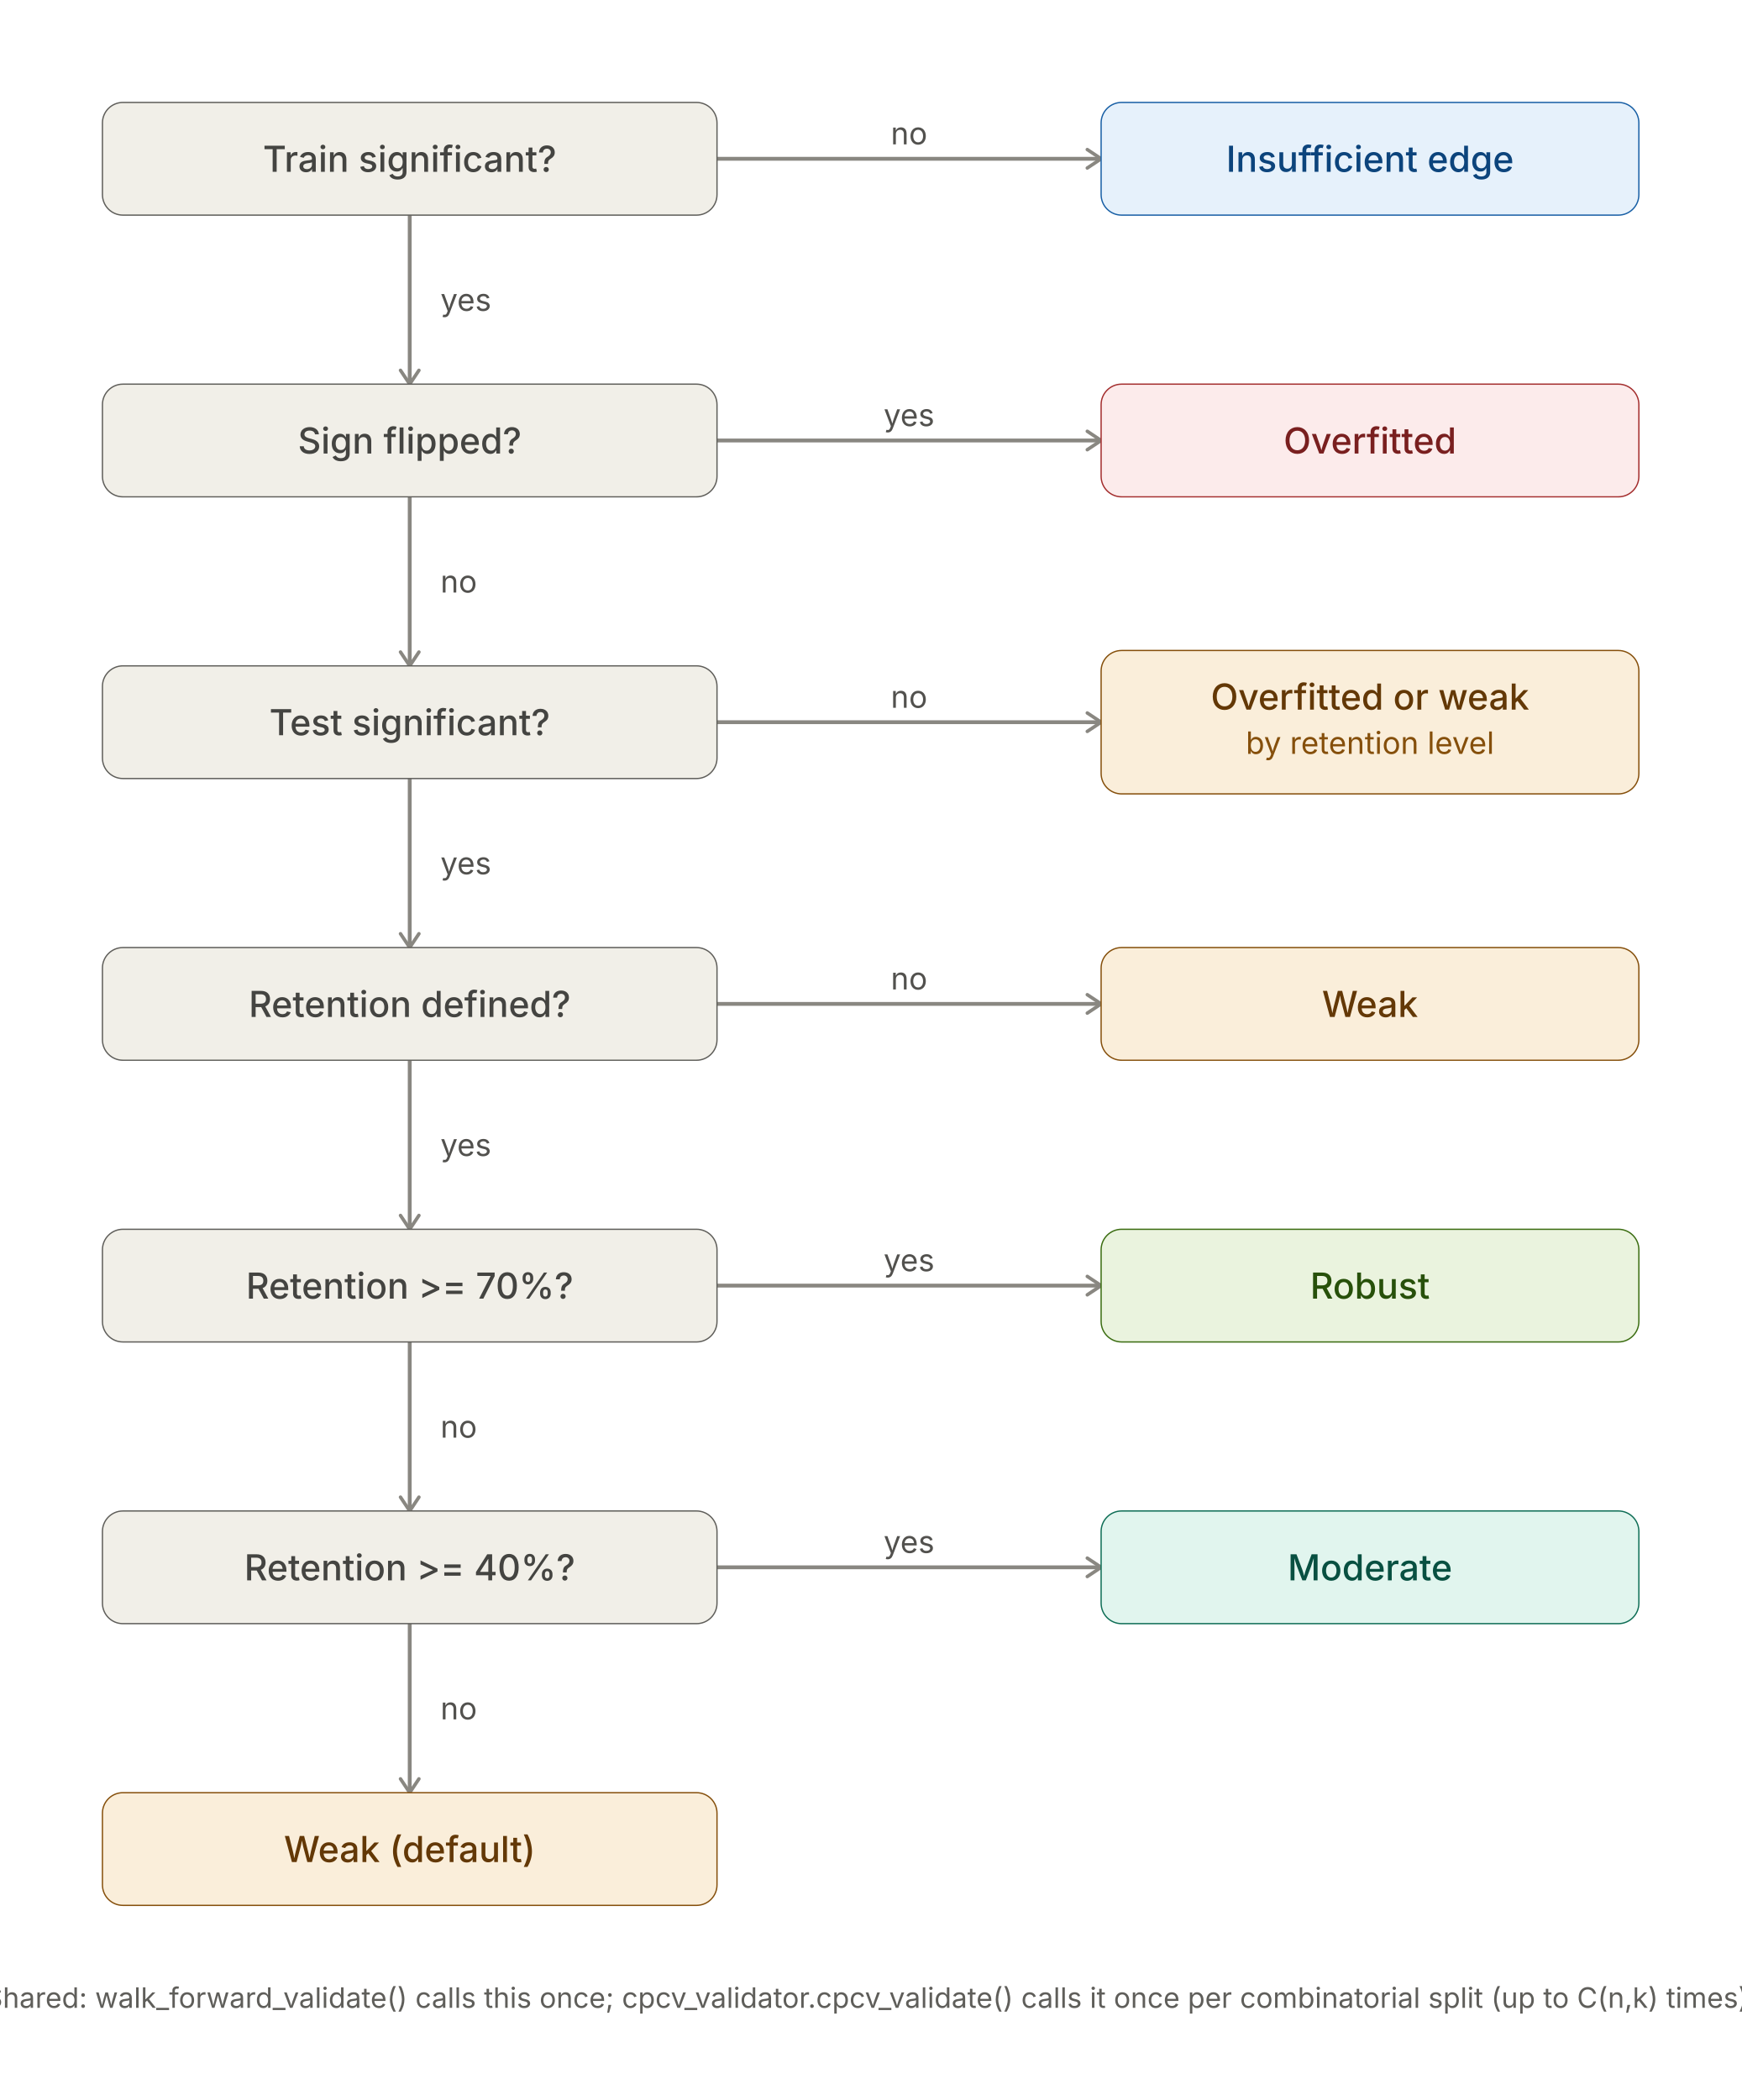
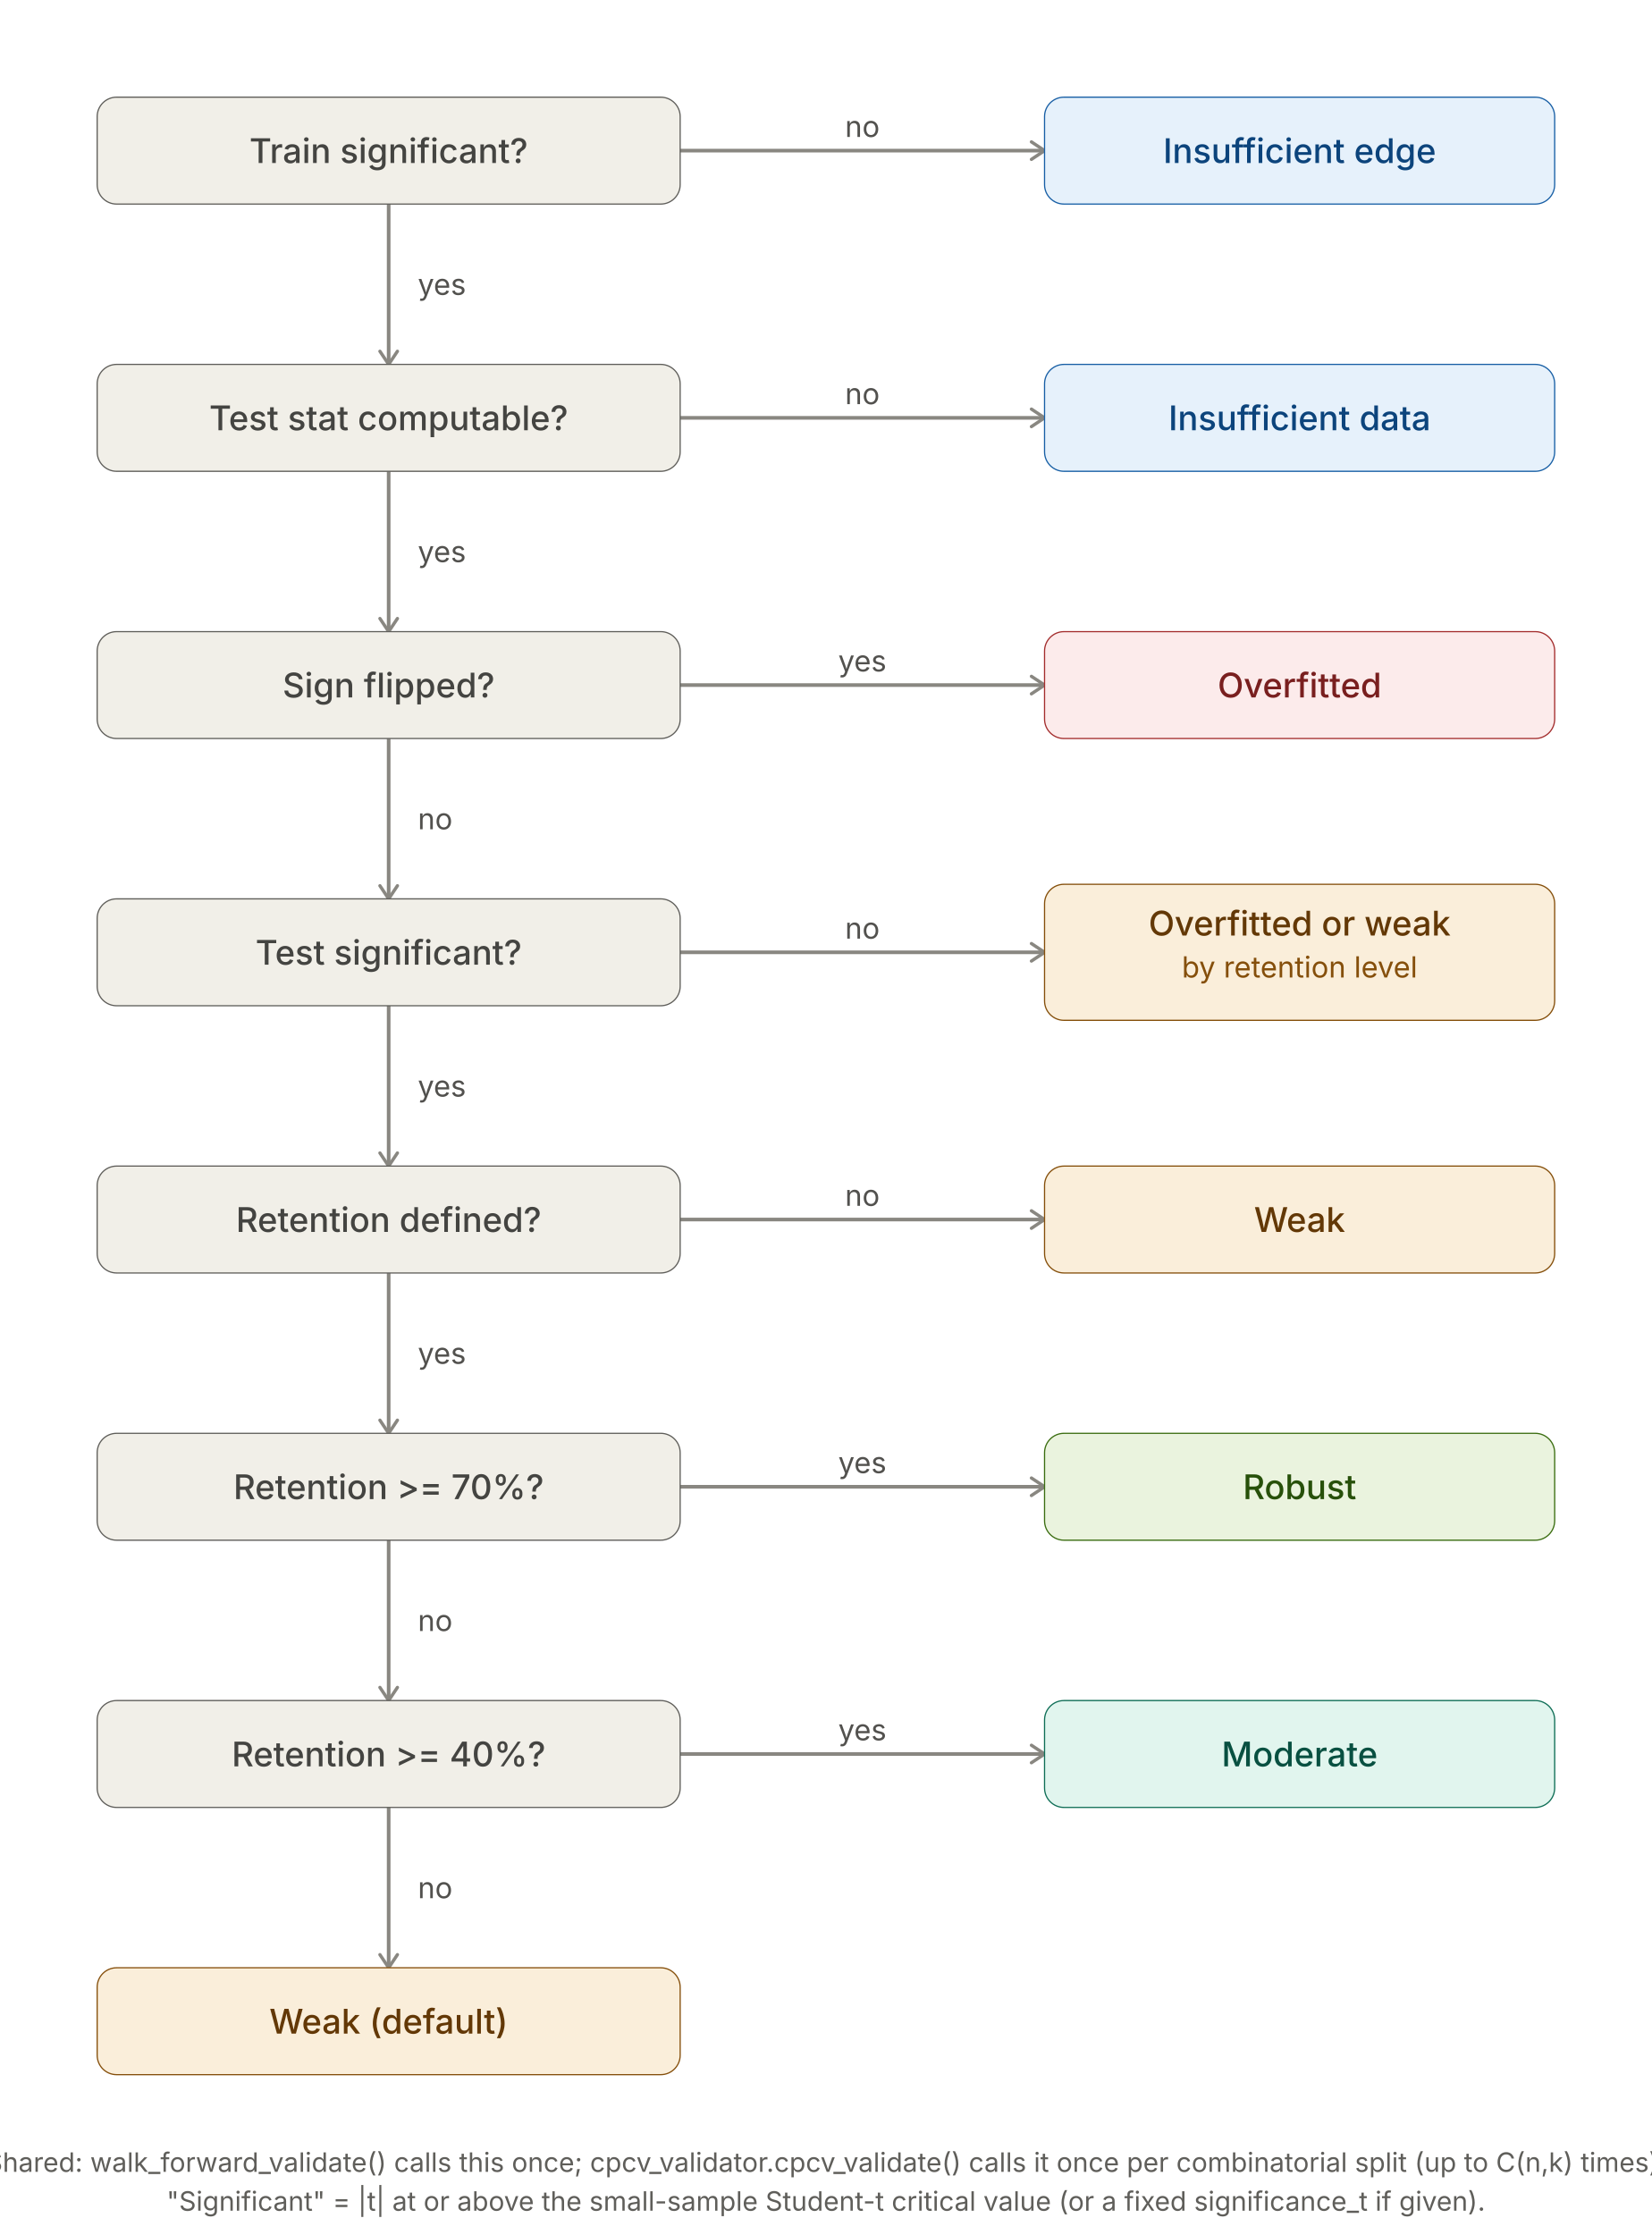
- <svg xmlns="http://www.w3.org/2000/svg" width="100%" viewBox="0 0 680 820" role="img">
+ <svg xmlns="http://www.w3.org/2000/svg" width="100%" viewBox="0 0 680 920" role="img">
  <defs>
    <marker id="arrow" viewBox="0 0 10 10" refX="8" refY="5" markerWidth="6" markerHeight="6" orient="auto-start-reverse">
      <path d="M2 1L8 5L2 9" fill="none" stroke="context-stroke" stroke-width="1.5" stroke-linecap="round" stroke-linejoin="round" />
    </marker>
  </defs>
  <line x1="160" y1="84" x2="160" y2="150" marker-end="url(#arrow)" style="stroke:rgb(137,135,129);stroke-width:1.5px" />
  <line x1="160" y1="194" x2="160" y2="260" marker-end="url(#arrow)" style="stroke:rgb(137,135,129);stroke-width:1.5px" />
  <line x1="160" y1="304" x2="160" y2="370" marker-end="url(#arrow)" style="stroke:rgb(137,135,129);stroke-width:1.5px" />
  <line x1="160" y1="414" x2="160" y2="480" marker-end="url(#arrow)" style="stroke:rgb(137,135,129);stroke-width:1.5px" />
  <line x1="160" y1="524" x2="160" y2="590" marker-end="url(#arrow)" style="stroke:rgb(137,135,129);stroke-width:1.5px" />
  <line x1="160" y1="634" x2="160" y2="700" marker-end="url(#arrow)" style="stroke:rgb(137,135,129);stroke-width:1.5px" />
+   <line x1="160" y1="744" x2="160" y2="810" marker-end="url(#arrow)" style="stroke:rgb(137,135,129);stroke-width:1.5px" />
  <line x1="280" y1="62" x2="430" y2="62" marker-end="url(#arrow)" style="stroke:rgb(137,135,129);stroke-width:1.5px" />
  <line x1="280" y1="172" x2="430" y2="172" marker-end="url(#arrow)" style="stroke:rgb(137,135,129);stroke-width:1.5px" />
  <line x1="280" y1="282" x2="430" y2="282" marker-end="url(#arrow)" style="stroke:rgb(137,135,129);stroke-width:1.5px" />
  <line x1="280" y1="392" x2="430" y2="392" marker-end="url(#arrow)" style="stroke:rgb(137,135,129);stroke-width:1.5px" />
  <line x1="280" y1="502" x2="430" y2="502" marker-end="url(#arrow)" style="stroke:rgb(137,135,129);stroke-width:1.5px" />
  <line x1="280" y1="612" x2="430" y2="612" marker-end="url(#arrow)" style="stroke:rgb(137,135,129);stroke-width:1.5px" />
+   <line x1="280" y1="722" x2="430" y2="722" marker-end="url(#arrow)" style="stroke:rgb(137,135,129);stroke-width:1.5px" />
  <g font-family="anthropic-sans, -apple-system, BlinkMacSystemFont, 'Segoe UI', sans-serif">
    <text x="172" y="117" text-anchor="start" dominant-baseline="central" style="fill:rgb(82,81,78);font-size:12px">yes</text>
-     <text x="172" y="227" text-anchor="start" dominant-baseline="central" style="fill:rgb(82,81,78);font-size:12px">no</text>
-     <text x="172" y="337" text-anchor="start" dominant-baseline="central" style="fill:rgb(82,81,78);font-size:12px">yes</text>
+     <text x="172" y="227" text-anchor="start" dominant-baseline="central" style="fill:rgb(82,81,78);font-size:12px">yes</text>
+     <text x="172" y="337" text-anchor="start" dominant-baseline="central" style="fill:rgb(82,81,78);font-size:12px">no</text>
    <text x="172" y="447" text-anchor="start" dominant-baseline="central" style="fill:rgb(82,81,78);font-size:12px">yes</text>
-     <text x="172" y="557" text-anchor="start" dominant-baseline="central" style="fill:rgb(82,81,78);font-size:12px">no</text>
+     <text x="172" y="557" text-anchor="start" dominant-baseline="central" style="fill:rgb(82,81,78);font-size:12px">yes</text>
    <text x="172" y="667" text-anchor="start" dominant-baseline="central" style="fill:rgb(82,81,78);font-size:12px">no</text>
+     <text x="172" y="777" text-anchor="start" dominant-baseline="central" style="fill:rgb(82,81,78);font-size:12px">no</text>
    <text x="355" y="52" text-anchor="middle" dominant-baseline="central" style="fill:rgb(82,81,78);font-size:12px">no</text>
-     <text x="355" y="162" text-anchor="middle" dominant-baseline="central" style="fill:rgb(82,81,78);font-size:12px">yes</text>
-     <text x="355" y="272" text-anchor="middle" dominant-baseline="central" style="fill:rgb(82,81,78);font-size:12px">no</text>
+     <text x="355" y="162" text-anchor="middle" dominant-baseline="central" style="fill:rgb(82,81,78);font-size:12px">no</text>
+     <text x="355" y="272" text-anchor="middle" dominant-baseline="central" style="fill:rgb(82,81,78);font-size:12px">yes</text>
    <text x="355" y="382" text-anchor="middle" dominant-baseline="central" style="fill:rgb(82,81,78);font-size:12px">no</text>
-     <text x="355" y="492" text-anchor="middle" dominant-baseline="central" style="fill:rgb(82,81,78);font-size:12px">yes</text>
+     <text x="355" y="492" text-anchor="middle" dominant-baseline="central" style="fill:rgb(82,81,78);font-size:12px">no</text>
    <text x="355" y="602" text-anchor="middle" dominant-baseline="central" style="fill:rgb(82,81,78);font-size:12px">yes</text>
+     <text x="355" y="712" text-anchor="middle" dominant-baseline="central" style="fill:rgb(82,81,78);font-size:12px">yes</text>
    <rect x="40" y="40" width="240" height="44" rx="8" stroke-width="0.5" style="fill:rgb(241,239,232);stroke:rgb(95,94,90)" />
    <text x="160" y="62" text-anchor="middle" dominant-baseline="central" style="fill:rgb(68,68,65);font-size:14px;font-weight:500">Train significant?</text>
    <rect x="40" y="150" width="240" height="44" rx="8" stroke-width="0.5" style="fill:rgb(241,239,232);stroke:rgb(95,94,90)" />
-     <text x="160" y="172" text-anchor="middle" dominant-baseline="central" style="fill:rgb(68,68,65);font-size:14px;font-weight:500">Sign flipped?</text>
+     <text x="160" y="172" text-anchor="middle" dominant-baseline="central" style="fill:rgb(68,68,65);font-size:14px;font-weight:500">Test stat computable?</text>
    <rect x="40" y="260" width="240" height="44" rx="8" stroke-width="0.5" style="fill:rgb(241,239,232);stroke:rgb(95,94,90)" />
-     <text x="160" y="282" text-anchor="middle" dominant-baseline="central" style="fill:rgb(68,68,65);font-size:14px;font-weight:500">Test significant?</text>
+     <text x="160" y="282" text-anchor="middle" dominant-baseline="central" style="fill:rgb(68,68,65);font-size:14px;font-weight:500">Sign flipped?</text>
    <rect x="40" y="370" width="240" height="44" rx="8" stroke-width="0.5" style="fill:rgb(241,239,232);stroke:rgb(95,94,90)" />
-     <text x="160" y="392" text-anchor="middle" dominant-baseline="central" style="fill:rgb(68,68,65);font-size:14px;font-weight:500">Retention defined?</text>
+     <text x="160" y="392" text-anchor="middle" dominant-baseline="central" style="fill:rgb(68,68,65);font-size:14px;font-weight:500">Test significant?</text>
    <rect x="40" y="480" width="240" height="44" rx="8" stroke-width="0.5" style="fill:rgb(241,239,232);stroke:rgb(95,94,90)" />
-     <text x="160" y="502" text-anchor="middle" dominant-baseline="central" style="fill:rgb(68,68,65);font-size:14px;font-weight:500">Retention &gt;= 70%?</text>
+     <text x="160" y="502" text-anchor="middle" dominant-baseline="central" style="fill:rgb(68,68,65);font-size:14px;font-weight:500">Retention defined?</text>
    <rect x="40" y="590" width="240" height="44" rx="8" stroke-width="0.5" style="fill:rgb(241,239,232);stroke:rgb(95,94,90)" />
-     <text x="160" y="612" text-anchor="middle" dominant-baseline="central" style="fill:rgb(68,68,65);font-size:14px;font-weight:500">Retention &gt;= 40%?</text>
+     <text x="160" y="612" text-anchor="middle" dominant-baseline="central" style="fill:rgb(68,68,65);font-size:14px;font-weight:500">Retention &gt;= 70%?</text>
+     <rect x="40" y="700" width="240" height="44" rx="8" stroke-width="0.5" style="fill:rgb(241,239,232);stroke:rgb(95,94,90)" />
+     <text x="160" y="722" text-anchor="middle" dominant-baseline="central" style="fill:rgb(68,68,65);font-size:14px;font-weight:500">Retention &gt;= 40%?</text>
    <rect x="430" y="40" width="210" height="44" rx="8" stroke-width="0.5" style="fill:rgb(230,241,251);stroke:rgb(24,95,165)" />
    <text x="535" y="62" text-anchor="middle" dominant-baseline="central" style="fill:rgb(12,68,124);font-size:14px;font-weight:500">Insufficient edge</text>
-     <rect x="430" y="150" width="210" height="44" rx="8" stroke-width="0.5" style="fill:rgb(252,235,235);stroke:rgb(163,45,45)" />
-     <text x="535" y="172" text-anchor="middle" dominant-baseline="central" style="fill:rgb(121,31,31);font-size:14px;font-weight:500">Overfitted</text>
-     <rect x="430" y="254" width="210" height="56" rx="8" stroke-width="0.5" style="fill:rgb(250,238,218);stroke:rgb(133,79,11)" />
-     <text x="535" y="272" text-anchor="middle" dominant-baseline="central" style="fill:rgb(99,56,6);font-size:14px;font-weight:500">Overfitted or weak</text>
-     <text x="535" y="290" text-anchor="middle" dominant-baseline="central" style="fill:rgb(133,79,11);font-size:12px">by retention level</text>
-     <rect x="430" y="370" width="210" height="44" rx="8" stroke-width="0.5" style="fill:rgb(250,238,218);stroke:rgb(133,79,11)" />
-     <text x="535" y="392" text-anchor="middle" dominant-baseline="central" style="fill:rgb(99,56,6);font-size:14px;font-weight:500">Weak</text>
-     <rect x="430" y="480" width="210" height="44" rx="8" stroke-width="0.5" style="fill:rgb(234,243,222);stroke:rgb(59,109,17)" />
-     <text x="535" y="502" text-anchor="middle" dominant-baseline="central" style="fill:rgb(39,80,10);font-size:14px;font-weight:500">Robust</text>
-     <rect x="430" y="590" width="210" height="44" rx="8" stroke-width="0.5" style="fill:rgb(225,245,238);stroke:rgb(15,110,86)" />
-     <text x="535" y="612" text-anchor="middle" dominant-baseline="central" style="fill:rgb(8,80,65);font-size:14px;font-weight:500">Moderate</text>
-     <rect x="40" y="700" width="240" height="44" rx="8" stroke-width="0.5" style="fill:rgb(250,238,218);stroke:rgb(133,79,11)" />
-     <text x="160" y="722" text-anchor="middle" dominant-baseline="central" style="fill:rgb(99,56,6);font-size:14px;font-weight:500">Weak (default)</text>
-     <text x="340" y="780" text-anchor="middle" dominant-baseline="central" style="fill:rgb(95,94,90);font-size:11px">Shared: walk_forward_validate() calls this once; cpcv_validator.cpcv_validate() calls it once per combinatorial split (up to C(n,k) times).</text>
+     <rect x="430" y="150" width="210" height="44" rx="8" stroke-width="0.5" style="fill:rgb(230,241,251);stroke:rgb(24,95,165)" />
+     <text x="535" y="172" text-anchor="middle" dominant-baseline="central" style="fill:rgb(12,68,124);font-size:14px;font-weight:500">Insufficient data</text>
+     <rect x="430" y="260" width="210" height="44" rx="8" stroke-width="0.5" style="fill:rgb(252,235,235);stroke:rgb(163,45,45)" />
+     <text x="535" y="282" text-anchor="middle" dominant-baseline="central" style="fill:rgb(121,31,31);font-size:14px;font-weight:500">Overfitted</text>
+     <rect x="430" y="364" width="210" height="56" rx="8" stroke-width="0.5" style="fill:rgb(250,238,218);stroke:rgb(133,79,11)" />
+     <text x="535" y="380" text-anchor="middle" dominant-baseline="central" style="fill:rgb(99,56,6);font-size:14px;font-weight:500">Overfitted or weak</text>
+     <text x="535" y="398" text-anchor="middle" dominant-baseline="central" style="fill:rgb(133,79,11);font-size:12px">by retention level</text>
+     <rect x="430" y="480" width="210" height="44" rx="8" stroke-width="0.5" style="fill:rgb(250,238,218);stroke:rgb(133,79,11)" />
+     <text x="535" y="502" text-anchor="middle" dominant-baseline="central" style="fill:rgb(99,56,6);font-size:14px;font-weight:500">Weak</text>
+     <rect x="430" y="590" width="210" height="44" rx="8" stroke-width="0.5" style="fill:rgb(234,243,222);stroke:rgb(59,109,17)" />
+     <text x="535" y="612" text-anchor="middle" dominant-baseline="central" style="fill:rgb(39,80,10);font-size:14px;font-weight:500">Robust</text>
+     <rect x="430" y="700" width="210" height="44" rx="8" stroke-width="0.5" style="fill:rgb(225,245,238);stroke:rgb(15,110,86)" />
+     <text x="535" y="722" text-anchor="middle" dominant-baseline="central" style="fill:rgb(8,80,65);font-size:14px;font-weight:500">Moderate</text>
+     <rect x="40" y="810" width="240" height="44" rx="8" stroke-width="0.5" style="fill:rgb(250,238,218);stroke:rgb(133,79,11)" />
+     <text x="160" y="832" text-anchor="middle" dominant-baseline="central" style="fill:rgb(99,56,6);font-size:14px;font-weight:500">Weak (default)</text>
+     <text x="340" y="890" text-anchor="middle" dominant-baseline="central" style="fill:rgb(95,94,90);font-size:11px">Shared: walk_forward_validate() calls this once; cpcv_validator.cpcv_validate() calls it once per combinatorial split (up to C(n,k) times).</text>
+     <text x="340" y="906" text-anchor="middle" dominant-baseline="central" style="fill:rgb(95,94,90);font-size:11px">"Significant" = |t| at or above the small-sample Student-t critical value (or a fixed significance_t if given).</text>
  </g>
</svg>
